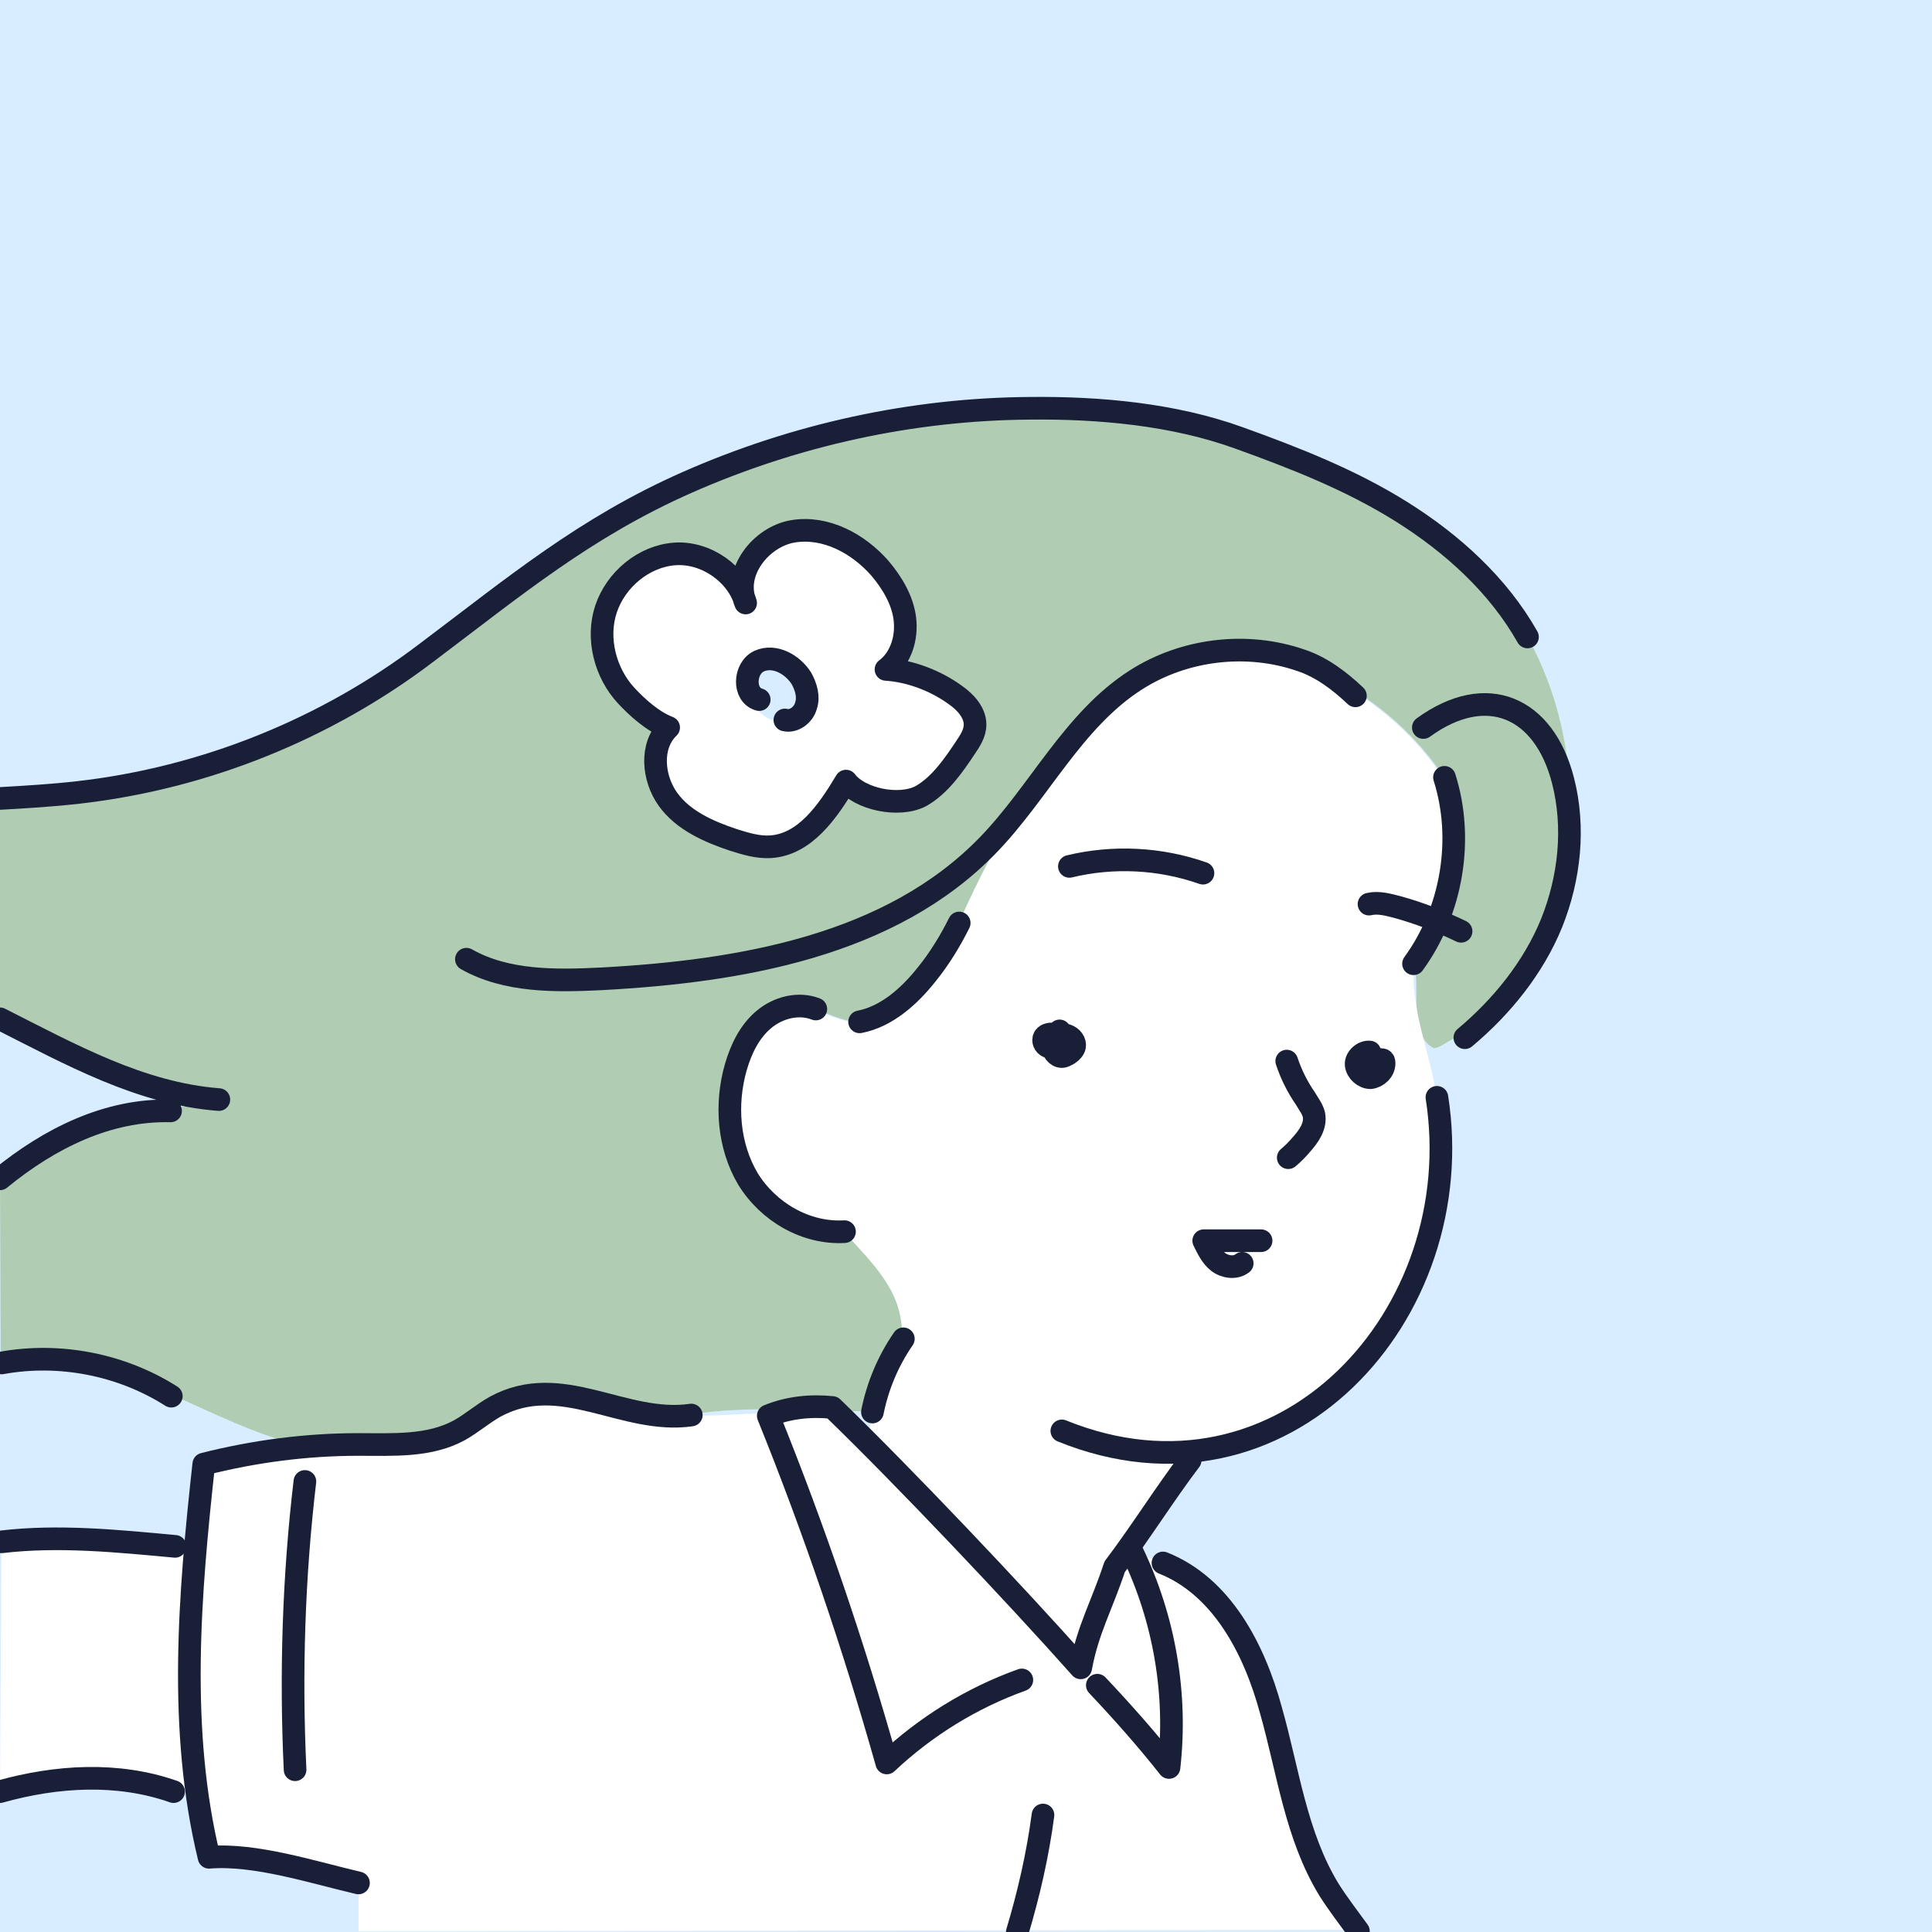
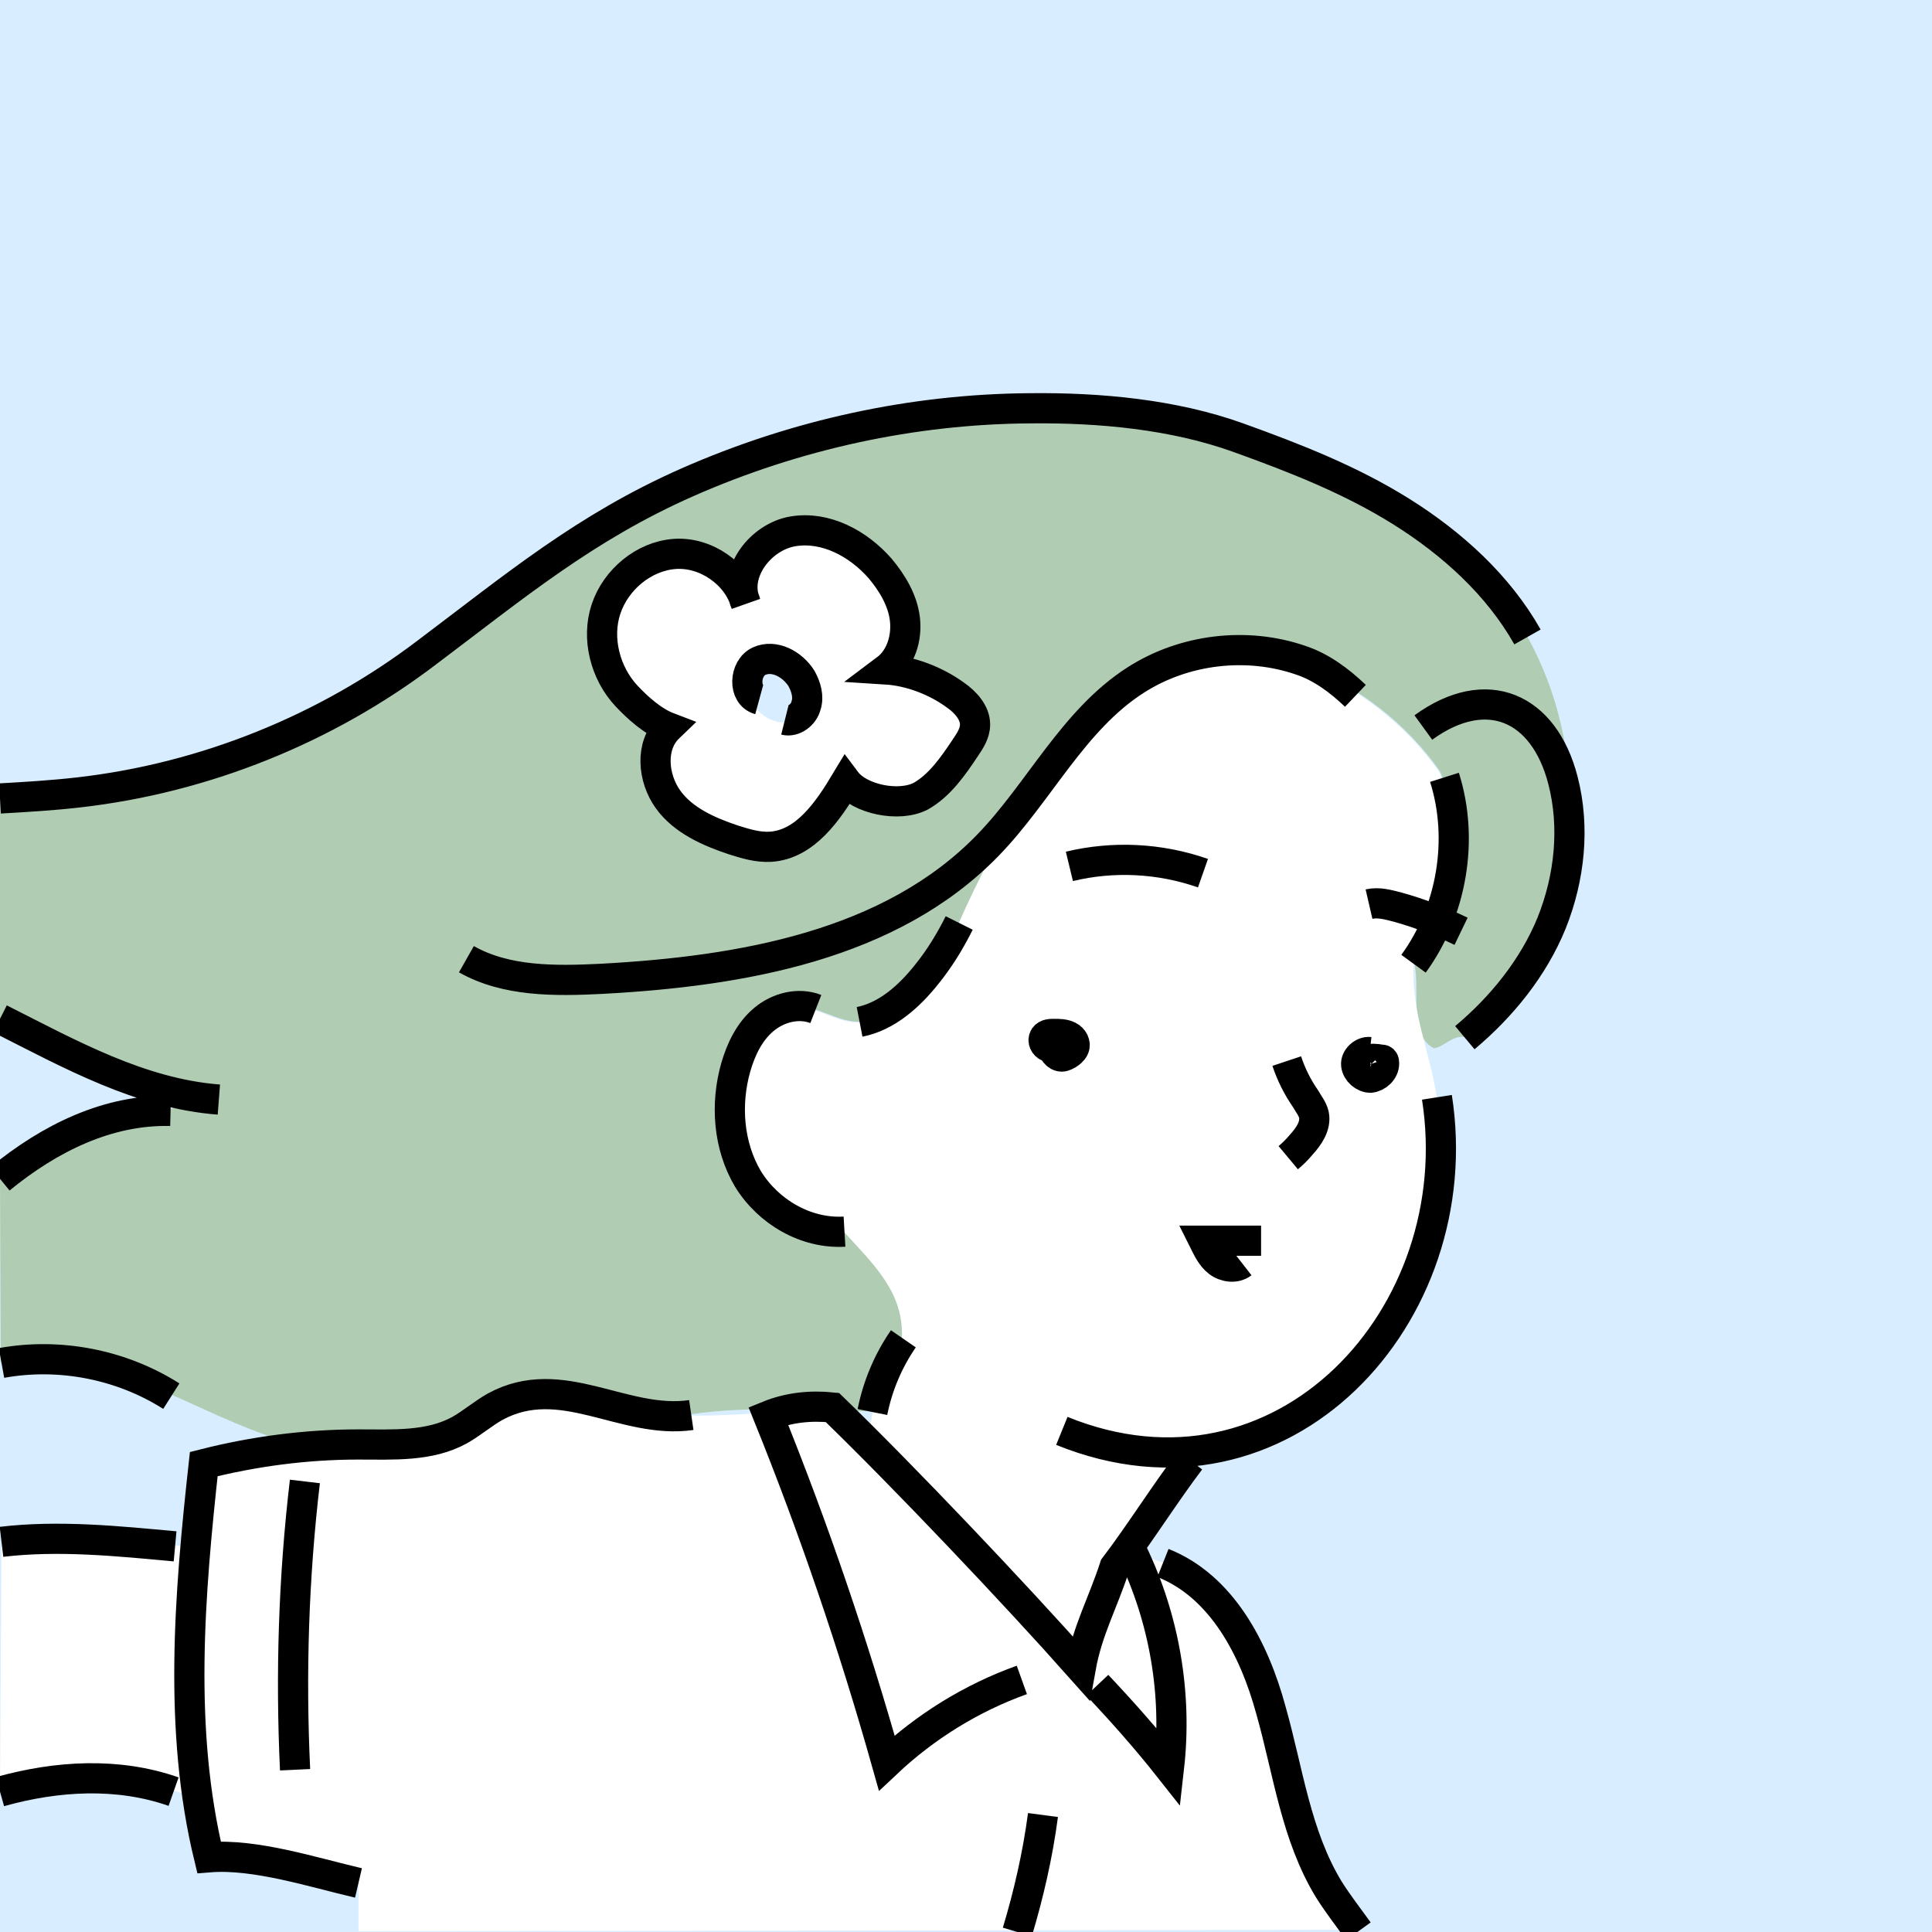
<svg xmlns="http://www.w3.org/2000/svg" version="1.1" id="레이어_1" x="0px" y="0px" viewBox="0 0 256 256" style="enable-background:new 0 0 256 256;" xml:space="preserve">
  <style type="text/css">
	.st0{fill:#D8EDFF;}
	.st1{fill:#B0CDB3;}
	.st2{fill:#FFFFFF;}
- 	.st3{fill:none;stroke:#191F37;stroke-width:3;stroke-linecap:round;stroke-linejoin:round;stroke-miterlimit:10;}
+ 	.st3{fill:none;stroke:#000000;stroke-width:4;stroke-miterlimit:10;}
</style>
-   <rect class="st0" width="256" height="256" />
+   <rect y="0" class="st0" width="256" height="256" />
  <g id="레이어_3">
    <g id="레이어_2_00000028294748792410720060000002976314615636819873_">
      <g>
        <path class="st1" d="M187.4,127.6c4.9-6.6,6.9-17.6,3.4-25.4c-8.6-12.3-26.3-21.1-40.4-12.1c-10.9,8.1-17.9,20-23.3,32.2     c-14.1,24.5-16.6,5.7-25.9,12.8c-9.5,9-3.4,29,10.7,28c4.1,4.5,8,8.1,7.7,14.2c-2,2.9-3.3,6.2-4.1,9.7c-8.4,0-15.8-0.8-24,0.4     c-10.6,0.7-21.4-7.1-30.7,2c-24.1,11.6-39.4-12.9-60.7-8.9L0,156.2c8.4-7.9,18.7-8.3,29-10.5c-10.3-0.8-19.7-6-29-10.7v-29.2     c58.9-0.3,73.4-53,136.6-51.7c24.3-0.1,52.2,9.1,65.8,30.3c9.3,16.7,7.6,41.1-8.4,53c-1.6-0.2-2.6,1.3-4,1.5     C186.6,137.2,188.2,131,187.4,127.6z" />
      </g>
    </g>
  </g>
  <g id="레이어_6">
    <g id="레이어_2_00000139256085607937513030000000282889613418606210_">
      <g>
        <path class="st2" d="M112.1,103.5c-7.1,17.8-32.1,3.5-23.6-7C68.2,87.2,88.1,61,98.6,80c-1.7-4,2-8.8,6.3-9.5     c8.7-1.7,19.9,11.1,12.2,18.3c4.9,0.3,15.2,4.3,10.5,10.4C124.9,105.2,117.2,109.1,112.1,103.5z" />
      </g>
    </g>
  </g>
  <g id="레이어_7">
    <g id="레이어_2_00000080196761570388566330000001749551703432161971_">
      <g>
        <path class="st0" d="M106.8,93.5c1.4-7.5-11.1-8.1-6.8,0.1C101.6,96,105.8,96.9,106.8,93.5z" />
      </g>
    </g>
  </g>
  <g id="레이어_5">
    <g id="레이어_2_00000020384734703363687160000000217930948462059710_">
      <g>
        <path class="st2" d="M65.6,186.4c-10.8,8.7-26,2.9-38.6,7.5c-1.9,17.3-3.4,35.2,0.7,52.1c6.1-0.5,13.8,2,19.8,3.4v6.5l132.5-0.2     c-13.1-13.5-7.1-40.2-26-48.7c-1.8-0.6-3.4-1.1-5.3-1.4c-1.1,0.2-0.8,0.9-1.1,2c-1.5,4.8-3.5,8.4-4.5,13.4     c-8.8-9.8-23.5-25.2-32.9-34.5c-1.4-1.4-7.1,0.6-8.8,0.7c-6.1,0.4-12.6,0.8-18.6-0.6C77,185.4,71.2,183.3,65.6,186.4z" />
      </g>
    </g>
  </g>
  <g id="레이어_4">
    <g id="레이어_2_00000183964856487068265650000006652632602847721614_">
      <g>
        <path class="st2" d="M0.2,204.3c8.5-1.2,17.2,0.4,25.7,0.6c-1,11.2-1.3,22.5,0.3,33.5c-8.2-3.4-17.6-3.6-26.2-1L0.2,204.3z" />
        <path class="st2" d="M115,191.3c9.1,9.2,20.8,21.5,28.2,29.8c1.9-10.4,8.3-19.1,14.5-27.4c3.8-3.1,9.7-2.6,13.7-5.7     c14.4-8.4,21.6-26.3,19-42.5c-1-6.5-3.4-11.2-3.1-17.8c4.9-6.6,6.9-17.6,3.4-25.4c-8.6-12.3-26.3-21.1-40.4-12.1     c-10.9,8.1-17.9,20-23.3,32.2c-14.1,24.5-16.6,5.7-25.9,12.8c-9.5,9-3.4,29,10.7,28c4.1,4.5,8,8.1,7.7,14.2     C116.9,181.4,115.5,186.4,115,191.3z" />
      </g>
    </g>
  </g>
-   <g id="레이어_2_00000023971850185667337430000001022969926362568584_">
-     <g id="레이어_2_00000104671058921106731170000007016414269004514472_">
-       <g>
-         <path class="st3" d="M145.4,223.3c3.3,3.5,6.5,7.1,9.5,10.9c1.1-9.7-0.6-19.7-4.9-28.6" />
-         <path class="st3" d="M91.6,187.5c-9,1.3-17.2-5.9-26-1.1c-1.6,0.9-3.1,2.2-4.7,3.1c-4,2.2-8.8,1.9-13.4,1.9     c-6.9,0-13.8,0.9-20.5,2.6c-1.9,17.3-3.4,35.2,0.7,52.1c6.1-0.5,13.8,2,19.8,3.4" />
-         <path class="st3" d="M40.4,196.3c-1.5,12.7-1.9,25.5-1.3,38.2" />
-         <path class="st3" d="M23.2,204.9c-7.6-0.7-15.4-1.5-23-0.6" />
-         <path class="st3" d="M0,237.4c7.5-2.1,15.6-2.6,23,0" />
-         <path class="st3" d="M154.1,207.1c7.8,3.1,12.1,11.4,14.3,19.5c2.3,8.1,3.3,16.6,7.7,23.8c1.2,1.9,2.6,3.7,3.9,5.5" />
-         <path class="st3" d="M138.2,240.5c-0.7,5.3-1.9,10.5-3.4,15.5" />
-         <path class="st3" d="M115.6,187.1c0.7-3.5,2.1-6.8,4.1-9.7" />
-         <path class="st3" d="M135.4,222.6c-6.7,2.4-12.8,6.2-17.9,11c-4.4-15.6-9.6-30.9-15.7-46c2.7-1.1,5.6-1.4,8.5-1.1     c9.5,9.2,24.1,24.6,32.9,34.5c0.9-5,2.9-8.5,4.5-13.4c3.2-4.2,6.8-9.9,10-14.1" />
-         <path class="st3" d="M140.7,189.6c29.3,11.9,54.2-15.4,49.7-44.2" />
-         <path class="st3" d="M191.4,103c2.6,8.2,1,17.7-4.1,24.7" />
-         <path class="st3" d="M0,135c9.3,4.7,18.6,9.9,29,10.7" />
-         <path class="st3" d="M202.4,84.4c-3.9-6.9-10-12.4-16.7-16.6s-14.1-7.1-21.6-9.8c-8.6-3.1-18.4-4-27.6-3.9     c-15.6,0.1-31.1,3.5-45.4,9.8c-13.6,6-22.9,13.8-34.6,22.6C43.2,96.6,27.1,103.1,10.4,105c-3.5,0.4-6.9,0.6-10.4,0.8" />
-         <path class="st3" d="M0.2,180.6c7.7-1.4,15.9,0.2,22.5,4.4" />
-         <path class="st3" d="M22.6,147.2c-8.3-0.2-16,3.6-22.6,9" />
-         <path class="st3" d="M179.6,92.2c-2.1-2-4.5-3.8-7.2-4.7c-7.2-2.5-15.5-1.5-21.9,2.6c-8.3,5.3-12.8,14.9-19.6,21.9     c-12.9,13.3-32.7,16.7-51.2,17.7c-6.1,0.3-12.6,0.4-17.9-2.6" />
-         <path class="st3" d="M141.7,114.8c5.8-1.4,12-1.1,17.7,0.9" />
-         <path class="st3" d="M181.4,119.8c1.3-0.3,2.6,0.1,3.8,0.4c2.9,0.8,5.7,1.9,8.4,3.2" />
-         <path class="st3" d="M170.5,140.6c0.6,1.8,1.4,3.4,2.5,5c0.4,0.7,0.9,1.3,1.1,2.1c0.3,1.5-0.7,2.9-1.7,4     c-0.5,0.6-1.1,1.2-1.7,1.7" />
-         <path class="st3" d="M181.5,139.4c-0.9-0.1-1.9,0.8-1.8,1.7s1,1.7,1.9,1.7c0.9-0.1,1.8-0.9,1.8-1.9c0-0.1,0-0.3-0.1-0.4     c-0.1-0.1-0.2-0.1-0.4-0.1c-0.6-0.1-1.2-0.2-1.7,0.1s-0.8,1-0.4,1.4c0.6,0.2,1.3-0.4,1.1-1" />
-         <path class="st3" d="M140.4,136.6c-0.4,0.6-0.8,1.2-0.9,1.9s0.5,1.5,1.2,1.5c0.3,0,0.6-0.2,0.8-0.3c0.3-0.2,0.6-0.4,0.8-0.8     c0.3-0.6-0.1-1.3-0.7-1.6c-0.6-0.3-1.3-0.3-1.9-0.3c-0.5,0-1,0-1.3,0.4c-0.3,0.5,0,1.1,0.5,1.3s1.1,0.1,1.6,0" />
-         <path class="st3" d="M108.1,133.7c-2.3-0.9-5-0.2-6.9,1.4c-1.9,1.6-3,3.9-3.7,6.3c-1.4,4.9-1,10.4,1.6,14.8     c2.7,4.4,7.7,7.3,12.8,7" />
-         <path class="st3" d="M127.1,122.3c-1.2,2.4-2.6,4.7-4.3,6.8c-2.3,2.9-5.3,5.6-8.9,6.3" />
-         <path class="st3" d="M167.1,164.4c-2.5,0-5.1,0-7.6,0c0.5,1,1,2.1,1.9,2.8s2.3,0.9,3.2,0.2" />
-         <path class="st3" d="M188.6,96.4c8.4-6.1,16-2.7,18.5,7c1.6,6.2,0.9,12.9-1.5,18.9c-2.4,5.9-6.6,11.1-11.5,15.2" />
-         <path class="st3" d="M112.1,103.5c-2.4,4-5.4,8.4-10,8.7c-1.7,0.1-3.3-0.4-4.9-0.9c-3.3-1.1-6.7-2.6-8.7-5.4s-2.4-7.1,0.1-9.5     c-2.1-0.8-4.1-2.6-5.6-4.2c-2.8-3-4-7.6-2.7-11.5s5-7,9.1-7.3s8.3,2.6,9.4,6.5c-1.7-4,2-8.8,6.3-9.5s8.6,1.6,11.5,4.9     c1.6,1.9,3,4.2,3.3,6.7s-0.5,5.2-2.5,6.7c3.2,0.2,6.6,1.5,9.2,3.4c1.3,0.9,2.6,2.3,2.6,3.9c0,1.2-0.7,2.2-1.3,3.1     c-1.6,2.4-3.4,5-5.9,6.4C119.1,107,113.9,105.9,112.1,103.5z" />
-         <path class="st3" d="M104,95.4c1.2,0.3,2.5-0.7,2.8-1.9c0.4-1.2,0-2.5-0.6-3.6c-1.2-1.9-3.6-3.2-5.6-2.3s-2.2,4.5,0,5.1" />
-       </g>
-     </g>
-   </g>
+   <path id="레이어_2_00000023971850185667337430000001022969926362568584_" class="st3" d="M145.4,223.3c3.3,3.5,6.5,7.1,9.5,10.9  c1.1-9.7-0.6-19.7-4.9-28.6 M91.6,187.5c-9,1.3-17.2-5.9-26-1.1c-1.6,0.9-3.1,2.2-4.7,3.1c-4,2.2-8.8,1.9-13.4,1.9  c-6.9,0-13.8,0.9-20.5,2.6c-1.9,17.3-3.4,35.2,0.7,52.1c6.1-0.5,13.8,2,19.8,3.4 M40.4,196.3c-1.5,12.7-1.9,25.5-1.3,38.2   M23.2,204.9c-7.6-0.7-15.4-1.5-23-0.6 M0,237.4c7.5-2.1,15.6-2.6,23,0 M154.1,207.1c7.8,3.1,12.1,11.4,14.3,19.5  c2.3,8.1,3.3,16.6,7.7,23.8c1.2,1.9,2.6,3.7,3.9,5.5 M138.2,240.5c-0.7,5.3-1.9,10.5-3.4,15.5 M115.6,187.1c0.7-3.5,2.1-6.8,4.1-9.7   M135.4,222.6c-6.7,2.4-12.8,6.2-17.9,11c-4.4-15.6-9.6-30.9-15.7-46c2.7-1.1,5.6-1.4,8.5-1.1c9.5,9.2,24.1,24.6,32.9,34.5  c0.9-5,2.9-8.5,4.5-13.4c3.2-4.2,6.8-9.9,10-14.1 M140.7,189.6c29.3,11.9,54.2-15.4,49.7-44.2 M191.4,103c2.6,8.2,1,17.7-4.1,24.7   M0,135c9.3,4.7,18.6,9.9,29,10.7 M202.4,84.4c-3.9-6.9-10-12.4-16.7-16.6s-14.1-7.1-21.6-9.8c-8.6-3.1-18.4-4-27.6-3.9  c-15.6,0.1-31.1,3.5-45.4,9.8c-13.6,6-22.9,13.8-34.6,22.6C43.2,96.6,27.1,103.1,10.4,105c-3.5,0.4-6.9,0.6-10.4,0.8 M0.2,180.6  c7.7-1.4,15.9,0.2,22.5,4.4 M22.6,147.2c-8.3-0.2-16,3.6-22.6,9 M179.6,92.2c-2.1-2-4.5-3.8-7.2-4.7c-7.2-2.5-15.5-1.5-21.9,2.6  c-8.3,5.3-12.8,14.9-19.6,21.9c-12.9,13.3-32.7,16.7-51.2,17.7c-6.1,0.3-12.6,0.4-17.9-2.6 M141.7,114.8c5.8-1.4,12-1.1,17.7,0.9   M181.4,119.8c1.3-0.3,2.6,0.1,3.8,0.4c2.9,0.8,5.7,1.9,8.4,3.2 M170.5,140.6c0.6,1.8,1.4,3.4,2.5,5c0.4,0.7,0.9,1.3,1.1,2.1  c0.3,1.5-0.7,2.9-1.7,4c-0.5,0.6-1.1,1.2-1.7,1.7 M181.5,139.4c-0.9-0.1-1.9,0.8-1.8,1.7s1,1.7,1.9,1.7c0.9-0.1,1.8-0.9,1.8-1.9  c0-0.1,0-0.3-0.1-0.4c-0.1-0.1-0.2-0.1-0.4-0.1c-0.6-0.1-1.2-0.2-1.7,0.1s-0.8,1-0.4,1.4c0.6,0.2,1.3-0.4,1.1-1 M140.4,136.6  c-0.4,0.6-0.8,1.2-0.9,1.9s0.5,1.5,1.2,1.5c0.3,0,0.6-0.2,0.8-0.3c0.3-0.2,0.6-0.4,0.8-0.8c0.3-0.6-0.1-1.3-0.7-1.6  c-0.6-0.3-1.3-0.3-1.9-0.3c-0.5,0-1,0-1.3,0.4c-0.3,0.5,0,1.1,0.5,1.3s1.1,0.1,1.6,0 M108.1,133.7c-2.3-0.9-5-0.2-6.9,1.4  c-1.9,1.6-3,3.9-3.7,6.3c-1.4,4.9-1,10.4,1.6,14.8c2.7,4.4,7.7,7.3,12.8,7 M127.1,122.3c-1.2,2.4-2.6,4.7-4.3,6.8  c-2.3,2.9-5.3,5.6-8.9,6.3 M167.1,164.4c-2.5,0-5.1,0-7.6,0c0.5,1,1,2.1,1.9,2.8s2.3,0.9,3.2,0.2 M188.6,96.4c8.4-6.1,16-2.7,18.5,7  c1.6,6.2,0.9,12.9-1.5,18.9c-2.4,5.9-6.6,11.1-11.5,15.2 M112.1,103.5c-2.4,4-5.4,8.4-10,8.7c-1.7,0.1-3.3-0.4-4.9-0.9  c-3.3-1.1-6.7-2.6-8.7-5.4s-2.4-7.1,0.1-9.5c-2.1-0.8-4.1-2.6-5.6-4.2c-2.8-3-4-7.6-2.7-11.5s5-7,9.1-7.3s8.3,2.6,9.4,6.5  c-1.7-4,2-8.8,6.3-9.5s8.6,1.6,11.5,4.9c1.6,1.9,3,4.2,3.3,6.7s-0.5,5.2-2.5,6.7c3.2,0.2,6.6,1.5,9.2,3.4c1.3,0.9,2.6,2.3,2.6,3.9  c0,1.2-0.7,2.2-1.3,3.1c-1.6,2.4-3.4,5-5.9,6.4C119.1,107,113.9,105.9,112.1,103.5z M104,95.4c1.2,0.3,2.5-0.7,2.8-1.9  c0.4-1.2,0-2.5-0.6-3.6c-1.2-1.9-3.6-3.2-5.6-2.3s-2.2,4.5,0,5.1" />
</svg>
